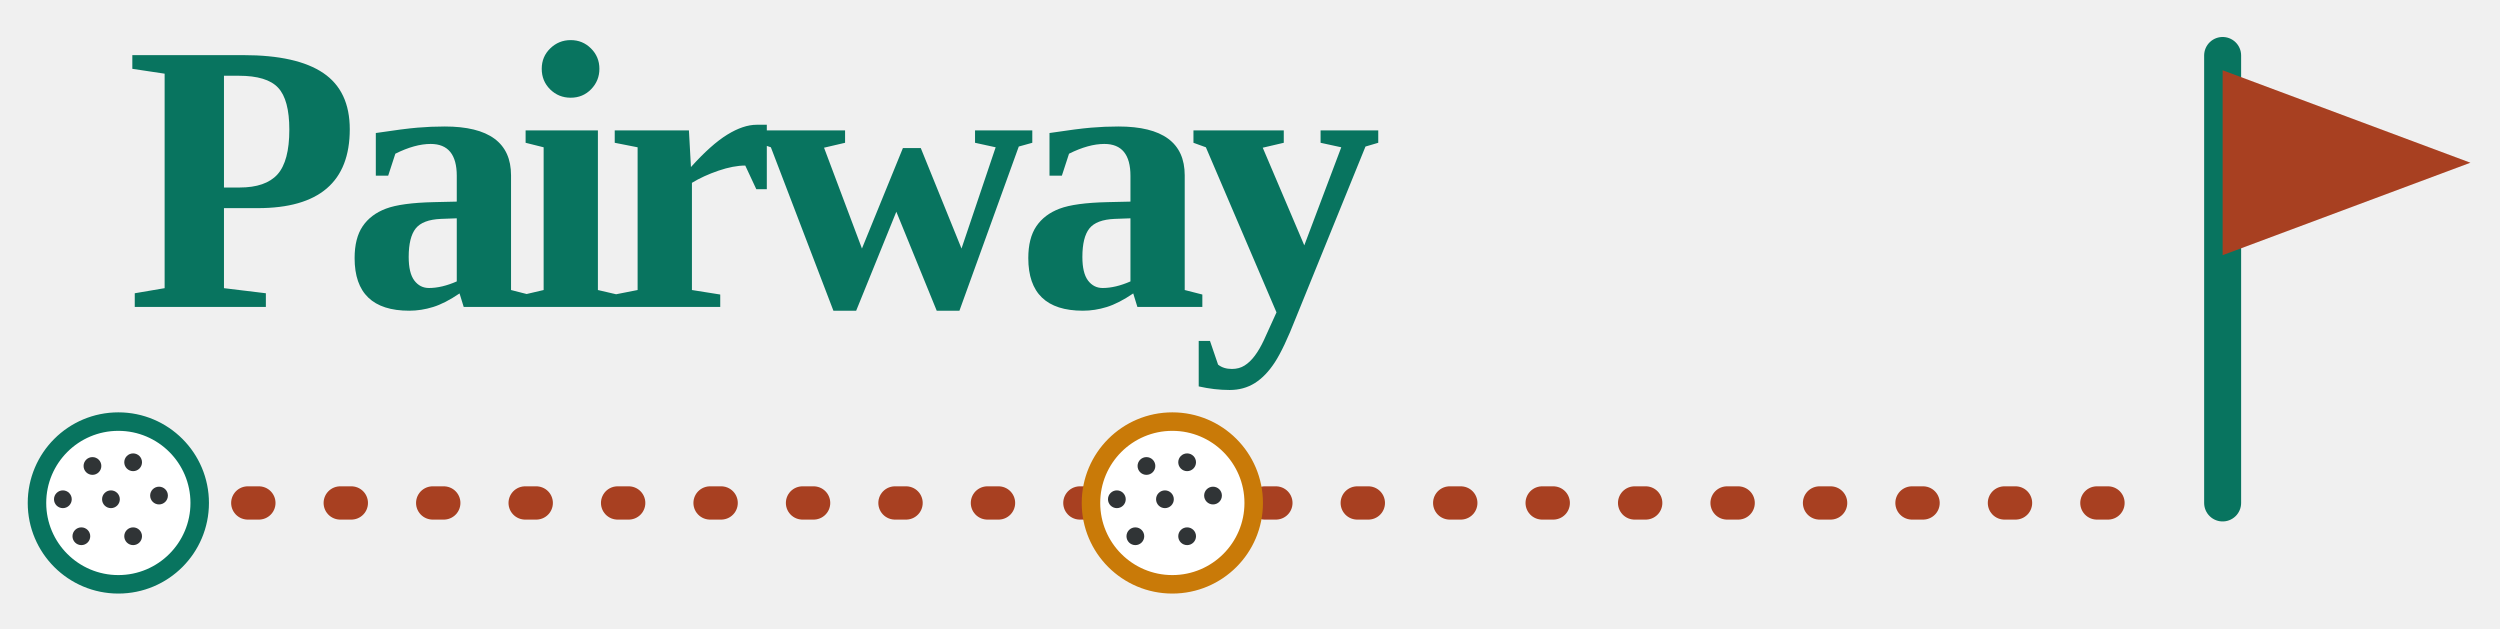
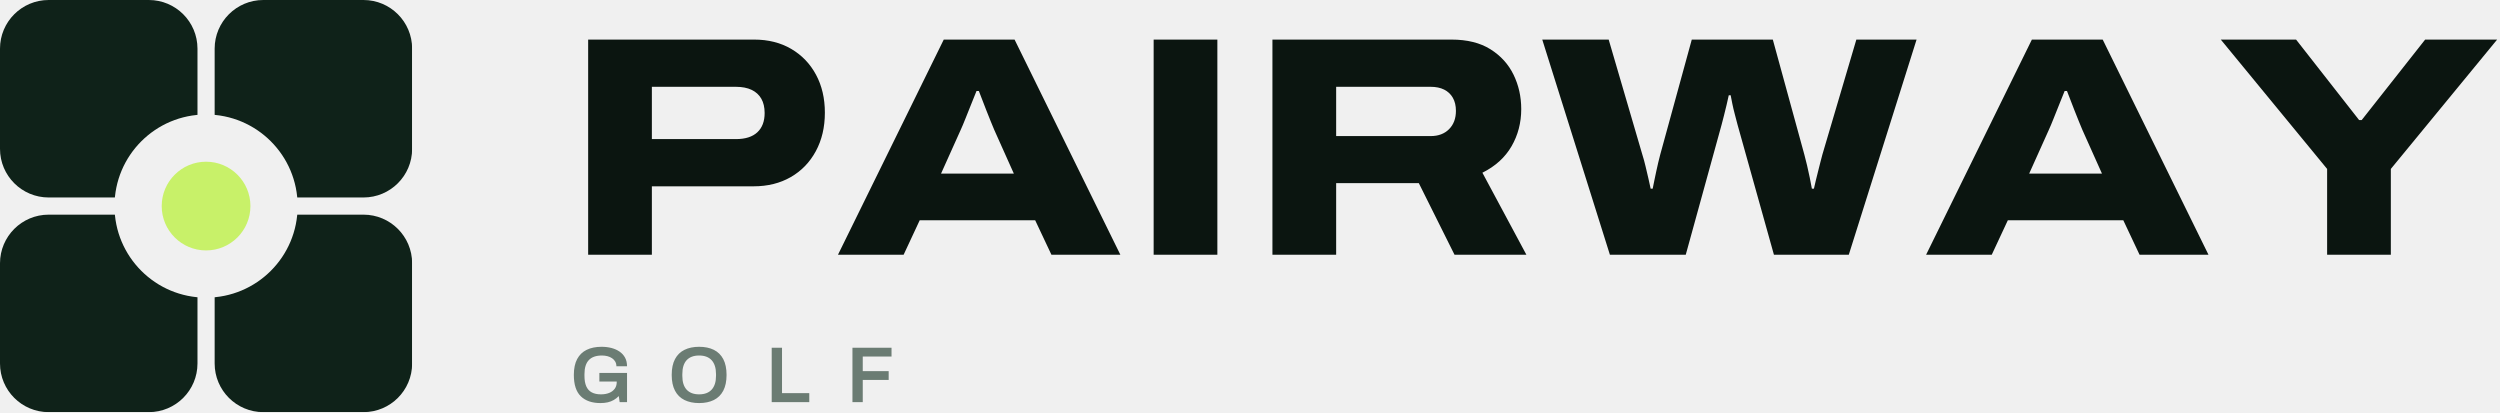
- <svg xmlns="http://www.w3.org/2000/svg" viewBox="44 72 676 170" role="img" aria-label="Pairway">
-   <text x="78" y="155" fill="#08745f" font-family="Georgia, 'Times New Roman', serif" font-size="104" font-weight="700" letter-spacing="-5">Pairway</text>
-   <line x1="86" y1="208" x2="623" y2="208" stroke="#a84021" stroke-width="9" stroke-linecap="round" stroke-dasharray="3 22" />
-   <circle cx="76" cy="208" r="22" fill="#ffffff" stroke="#08745f" stroke-width="5" />
-   <g fill="#303436">
-     <circle cx="69" cy="198" r="2.4" />
-     <circle cx="80" cy="197" r="2.4" />
-     <circle cx="61" cy="207" r="2.4" />
-     <circle cx="74" cy="207" r="2.4" />
-     <circle cx="87" cy="206" r="2.4" />
-     <circle cx="66" cy="217" r="2.4" />
-     <circle cx="80" cy="217" r="2.4" />
+ <svg xmlns="http://www.w3.org/2000/svg" viewBox="0 0 1747 288" role="img" aria-label="Pairway Golf">
+   <mask id="ring">
+     <rect x="0" y="0" width="288" height="288" fill="#fff" />
+     <circle cx="144.0" cy="144.0" r="64" fill="#000" />
+   </mask>
+   <g fill="#0F2219" mask="url(#ring)">
+     <rect x="0" y="0" width="138" height="138" rx="34" />
+     <rect x="0" y="150" width="138" height="138" rx="34" />
+     <rect x="150" y="0" width="138" height="138" rx="34" />
+     <rect x="150" y="150" width="138" height="138" rx="34" />
  </g>
-   <circle cx="361" cy="208" r="22" fill="#ffffff" stroke="#c97a08" stroke-width="5" />
-   <g fill="#303436">
-     <circle cx="354" cy="198" r="2.4" />
-     <circle cx="365" cy="197" r="2.4" />
-     <circle cx="346" cy="207" r="2.4" />
-     <circle cx="359" cy="207" r="2.4" />
-     <circle cx="372" cy="206" r="2.4" />
-     <circle cx="351" cy="217" r="2.4" />
-     <circle cx="365" cy="217" r="2.4" />
-   </g>
-   <line x1="645" y1="87" x2="645" y2="208" stroke="#08745f" stroke-width="10" stroke-linecap="round" />
-   <path d="M645 91 L712 116 L645 141 Z" fill="#a84021" />
+   <circle cx="144.0" cy="144.0" r="31" fill="#C8F169" />
+   <path fill="#0B1510" d="M411.0 178.0V27.663H527.027Q541.796 27.663 552.917 34.182Q564.037 40.701 570.229 52.219Q576.42 63.736 576.42 78.759Q576.42 93.926 570.119 105.602Q563.819 117.279 552.598 123.739Q541.377 130.199 526.628 130.199H455.525V178.0ZM455.525 97.201H514.235Q524.115 97.201 529.222 92.452Q534.328 87.703 534.328 78.964Q534.328 73.034 532.014 68.984Q529.7 64.934 525.25 62.798Q520.8 60.661 514.235 60.661H455.525ZM585.583 178.0 659.494 27.663H708.987L782.898 178.0H734.737L723.376 153.909H642.7L631.458 178.0ZM657.602 121.31H708.474L694.784 90.755Q693.928 88.706 692.385 84.956Q690.843 81.205 689.182 76.939Q687.52 72.673 686.118 69.005Q684.716 65.338 684.022 63.575H682.391Q680.78 67.591 678.681 72.801Q676.582 78.011 674.643 82.902Q672.704 87.793 671.292 90.855ZM806.169 178.0V27.663H850.694V178.0ZM889.176 178.0V27.663H1014.306Q1030.744 27.663 1041.505 34.41Q1052.267 41.158 1057.653 52.178Q1063.038 63.199 1063.038 76.219Q1063.038 90.508 1056.27 102.206Q1049.501 113.904 1035.901 120.702L1066.637 178.0H1016.412L991.476 127.994H933.702V178.0ZM933.702 95.095H999.775Q1007.794 95.095 1012.598 90.27Q1017.401 85.445 1017.401 77.469Q1017.401 72.079 1015.233 68.309Q1013.066 64.54 1009.147 62.6Q1005.227 60.661 999.775 60.661H933.702ZM1124.993 178.0 1077.729 27.663H1124.146L1147.667 108.03Q1148.898 111.88 1149.941 116.36Q1150.985 120.84 1151.959 124.935Q1152.934 129.03 1153.471 131.835H1154.902Q1155.339 129.33 1156.045 126.15Q1156.751 122.97 1157.407 119.671Q1158.063 116.372 1158.837 113.323Q1159.612 110.273 1160.168 108.03L1182.215 27.663H1238.847L1260.875 108.03Q1261.769 111.167 1262.753 115.469Q1263.737 119.771 1264.661 124.163Q1265.586 128.555 1266.142 131.835H1267.573Q1268.11 129.311 1268.875 126.181Q1269.64 123.051 1270.456 119.802Q1271.271 116.553 1272.046 113.513Q1272.821 110.473 1273.477 108.03L1297.216 27.663H1339.302L1291.939 178.0H1239.623L1214.182 87.09Q1213.307 83.672 1212.273 79.805Q1211.24 75.938 1210.534 72.428Q1209.828 68.917 1209.39 66.569H1208.059Q1207.503 69.493 1206.529 73.34Q1205.554 77.188 1204.689 80.827Q1203.824 84.466 1203.068 87.09L1178.008 178.0ZM1345.965 178.0 1419.876 27.663H1469.369L1543.28 178.0H1495.119L1483.758 153.909H1403.082L1391.84 178.0ZM1417.984 121.31H1468.856L1455.166 90.755Q1454.31 88.706 1452.767 84.956Q1451.225 81.205 1449.564 76.939Q1447.902 72.673 1446.5 69.005Q1445.098 65.338 1444.404 63.575H1442.773Q1441.162 67.591 1439.063 72.801Q1436.964 78.011 1435.025 82.902Q1433.086 87.793 1431.674 90.855ZM1626.193 178.0V118.045L1551.891 27.663H1604.502L1648.534 83.882H1650.364L1694.695 27.663H1745L1670.718 118.045V178.0Z" />
+   <path fill="#6B7C73" d="M419.557 281.665Q410.749 281.665 405.875 276.929Q401.0 272.192 401.0 262.0Q401.0 255.297 403.299 250.949Q405.598 246.601 409.946 244.468Q414.294 242.335 420.388 242.335Q424.044 242.335 427.257 243.166Q430.469 243.997 432.934 245.687Q435.399 247.376 436.784 249.924Q438.169 252.472 438.169 255.962H430.746Q430.746 254.134 429.943 252.722Q429.14 251.309 427.727 250.34Q426.315 249.37 424.487 248.899Q422.659 248.429 420.609 248.429Q417.563 248.429 415.264 249.232Q412.965 250.035 411.442 251.669Q409.918 253.303 409.171 255.741Q408.423 258.178 408.423 261.446V262.609Q408.423 267.096 409.697 269.977Q410.971 272.857 413.547 274.214Q416.122 275.571 419.945 275.571Q423.213 275.571 425.678 274.574Q428.143 273.577 429.555 271.666Q430.968 269.755 430.968 266.985V266.598H418.837V260.615H438.169V281.0H433.017L432.408 276.79Q430.746 278.452 428.863 279.532Q426.98 280.612 424.708 281.138Q422.437 281.665 419.557 281.665ZM488.553 281.665Q482.626 281.665 478.305 279.532Q473.984 277.399 471.686 273.023Q469.387 268.647 469.387 262.0Q469.387 255.297 471.686 250.949Q473.984 246.601 478.305 244.468Q482.626 242.335 488.553 242.335Q494.535 242.335 498.828 244.468Q503.121 246.601 505.42 250.949Q507.719 255.297 507.719 262.0Q507.719 268.647 505.42 273.023Q503.121 277.399 498.828 279.532Q494.535 281.665 488.553 281.665ZM488.553 275.571Q491.433 275.571 493.621 274.741Q495.81 273.91 497.305 272.276Q498.801 270.641 499.576 268.232Q500.352 265.822 500.352 262.665V261.446Q500.352 258.233 499.576 255.796Q498.801 253.359 497.305 251.724Q495.81 250.09 493.621 249.259Q491.433 248.429 488.553 248.429Q485.672 248.429 483.484 249.259Q481.296 250.09 479.801 251.724Q478.305 253.359 477.557 255.796Q476.81 258.233 476.81 261.446V262.665Q476.81 265.822 477.557 268.232Q478.305 270.641 479.801 272.276Q481.296 273.91 483.484 274.741Q485.672 275.571 488.553 275.571ZM539.269 281.0V243.0H546.47V274.741H565.526V281.0ZM595.691 281.0V243.0H623.0V249.149H602.892V259.341H621.006V265.49H602.892V281.0Z" />
</svg>
